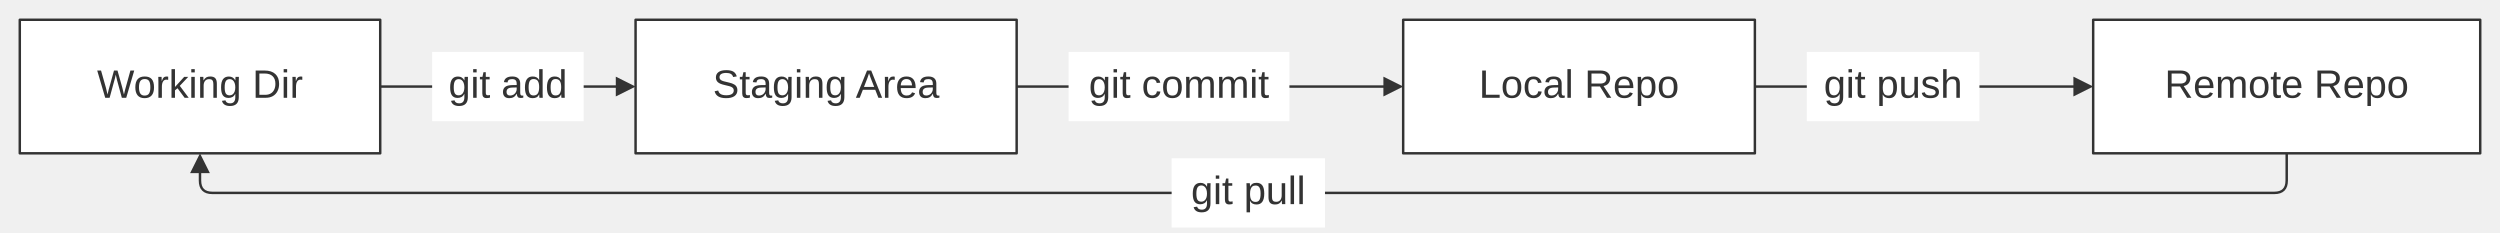
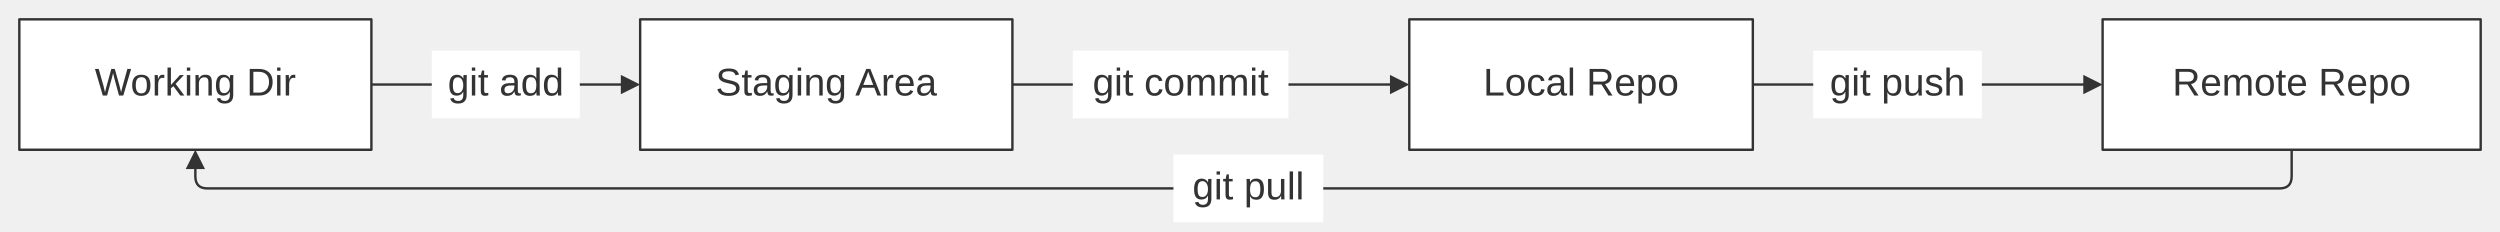
- <svg xmlns="http://www.w3.org/2000/svg" width="100%" viewBox="0 0 1010.94 94.00" style="max-width: 1010.94px; background-color: transparent;" font-family="&quot;trebuchet ms&quot;, verdana, arial, sans-serif" font-size="16.00">
+ <svg xmlns="http://www.w3.org/2000/svg" width="100%" viewBox="0 0 1034.94 96.00" style="max-width: 1034.94px; background-color: transparent;" font-family="&quot;trebuchet ms&quot;, verdana, arial, sans-serif" font-size="16.00">
  <defs>
    <marker id="arrowhead" viewBox="0 0 10.00 10.00" refX="5.00" refY="5.00" markerWidth="8.00" markerHeight="8.00" orient="auto-start-reverse" markerUnits="userSpaceOnUse">
      <path d="M 0 0 L 10.00 5.00 L 0 10.00 z" fill="#333" />
    </marker>
  </defs>
  <g transform="translate(0.00,0.00)">
    <g class="edgePaths">
-       <path d="M153.75,35.00 L253.01,35.00" stroke="#333" stroke-width="1.00" fill="none" stroke-linecap="round" stroke-linejoin="round" marker-end="url(#arrowhead)" />
-       <path d="M411.11,35.00 L563.41,35.00" stroke="#333" stroke-width="1.00" fill="none" stroke-linecap="round" stroke-linejoin="round" marker-end="url(#arrowhead)" />
-       <path d="M709.63,35.00 L842.43,35.00" stroke="#333" stroke-width="1.00" fill="none" stroke-linecap="round" stroke-linejoin="round" marker-end="url(#arrowhead)" />
-       <path d="M924.69,62.00 L924.69,73.00 Q924.69,78.00 919.69,78.00 L85.87,78.00 Q80.87,78.00 80.87,73.00 L80.87,66.00" stroke="#333" stroke-width="1.00" fill="none" stroke-linecap="round" stroke-linejoin="round" marker-end="url(#arrowhead)" />
+       <path d="M153.75,35.00 L261.01,35.00" stroke="#333" stroke-width="1.00" fill="none" stroke-linecap="round" stroke-linejoin="round" marker-end="url(#arrowhead)" />
+       <path d="M419.11,35.00 L579.41,35.00" stroke="#333" stroke-width="1.00" fill="none" stroke-linecap="round" stroke-linejoin="round" marker-end="url(#arrowhead)" />
+       <path d="M725.63,35.00 L866.43,35.00" stroke="#333" stroke-width="1.00" fill="none" stroke-linecap="round" stroke-linejoin="round" marker-end="url(#arrowhead)" />
+       <path d="M948.69,62.00 L948.69,73.00 Q948.69,78.00 943.69,78.00 L85.87,78.00 Q80.87,78.00 80.87,73.00 L80.87,66.00" stroke="#333" stroke-width="1.00" fill="none" stroke-linecap="round" stroke-linejoin="round" marker-end="url(#arrowhead)" />
    </g>
    <g class="nodes">
-       <rect x="567.41" y="8.00" width="142.22" height="54.00" fill="white" stroke="#333" stroke-width="1.00" stroke-linejoin="round" />
-       <text x="638.52" y="35.00" text-anchor="middle" dominant-baseline="middle" fill="#333">Local Repo</text>
-       <rect x="846.43" y="8.00" width="156.51" height="54.00" fill="white" stroke="#333" stroke-width="1.00" stroke-linejoin="round" />
-       <text x="924.69" y="35.00" text-anchor="middle" dominant-baseline="middle" fill="#333">Remote Repo</text>
-       <rect x="257.01" y="8.00" width="154.10" height="54.00" fill="white" stroke="#333" stroke-width="1.00" stroke-linejoin="round" />
-       <text x="334.06" y="35.00" text-anchor="middle" dominant-baseline="middle" fill="#333">Staging Area</text>
+       <rect x="583.41" y="8.00" width="142.22" height="54.00" fill="white" stroke="#333" stroke-width="1.00" stroke-linejoin="round" />
+       <text x="654.52" y="35.00" text-anchor="middle" dominant-baseline="middle" fill="#333">Local Repo</text>
+       <rect x="870.43" y="8.00" width="156.51" height="54.00" fill="white" stroke="#333" stroke-width="1.00" stroke-linejoin="round" />
+       <text x="948.69" y="35.00" text-anchor="middle" dominant-baseline="middle" fill="#333">Remote Repo</text>
+       <rect x="265.01" y="8.00" width="154.10" height="54.00" fill="white" stroke="#333" stroke-width="1.00" stroke-linejoin="round" />
+       <text x="342.06" y="35.00" text-anchor="middle" dominant-baseline="middle" fill="#333">Staging Area</text>
      <rect x="8.00" y="8.00" width="145.75" height="54.00" fill="white" stroke="#333" stroke-width="1.00" stroke-linejoin="round" />
      <text x="80.87" y="35.00" text-anchor="middle" dominant-baseline="middle" fill="#333">Working Dir</text>
    </g>
    <g class="edgeLabels">
-       <rect x="174.75" y="21.00" width="61.27" height="28.00" fill="white" />
-       <text x="205.38" y="35.00" text-anchor="middle" dominant-baseline="middle" fill="#333">git add</text>
-       <rect x="432.11" y="21.00" width="89.29" height="28.00" fill="white" />
-       <text x="476.76" y="35.00" text-anchor="middle" dominant-baseline="middle" fill="#333">git commit</text>
-       <rect x="730.63" y="21.00" width="69.80" height="28.00" fill="white" />
-       <text x="765.53" y="35.00" text-anchor="middle" dominant-baseline="middle" fill="#333">git push</text>
-       <rect x="473.78" y="64.00" width="62.01" height="28.00" fill="white" />
-       <text x="504.78" y="78.00" text-anchor="middle" dominant-baseline="middle" fill="#333">git pull</text>
+       <rect x="178.75" y="21.00" width="61.27" height="28.00" fill="white" />
+       <text x="209.38" y="35.00" text-anchor="middle" dominant-baseline="middle" fill="#333">git add</text>
+       <rect x="444.11" y="21.00" width="89.29" height="28.00" fill="white" />
+       <text x="488.76" y="35.00" text-anchor="middle" dominant-baseline="middle" fill="#333">git commit</text>
+       <rect x="750.63" y="21.00" width="69.80" height="28.00" fill="white" />
+       <text x="785.53" y="35.00" text-anchor="middle" dominant-baseline="middle" fill="#333">git push</text>
+       <rect x="485.78" y="64.00" width="62.01" height="28.00" fill="white" />
+       <text x="516.78" y="78.00" text-anchor="middle" dominant-baseline="middle" fill="#333">git pull</text>
    </g>
  </g>
</svg>
